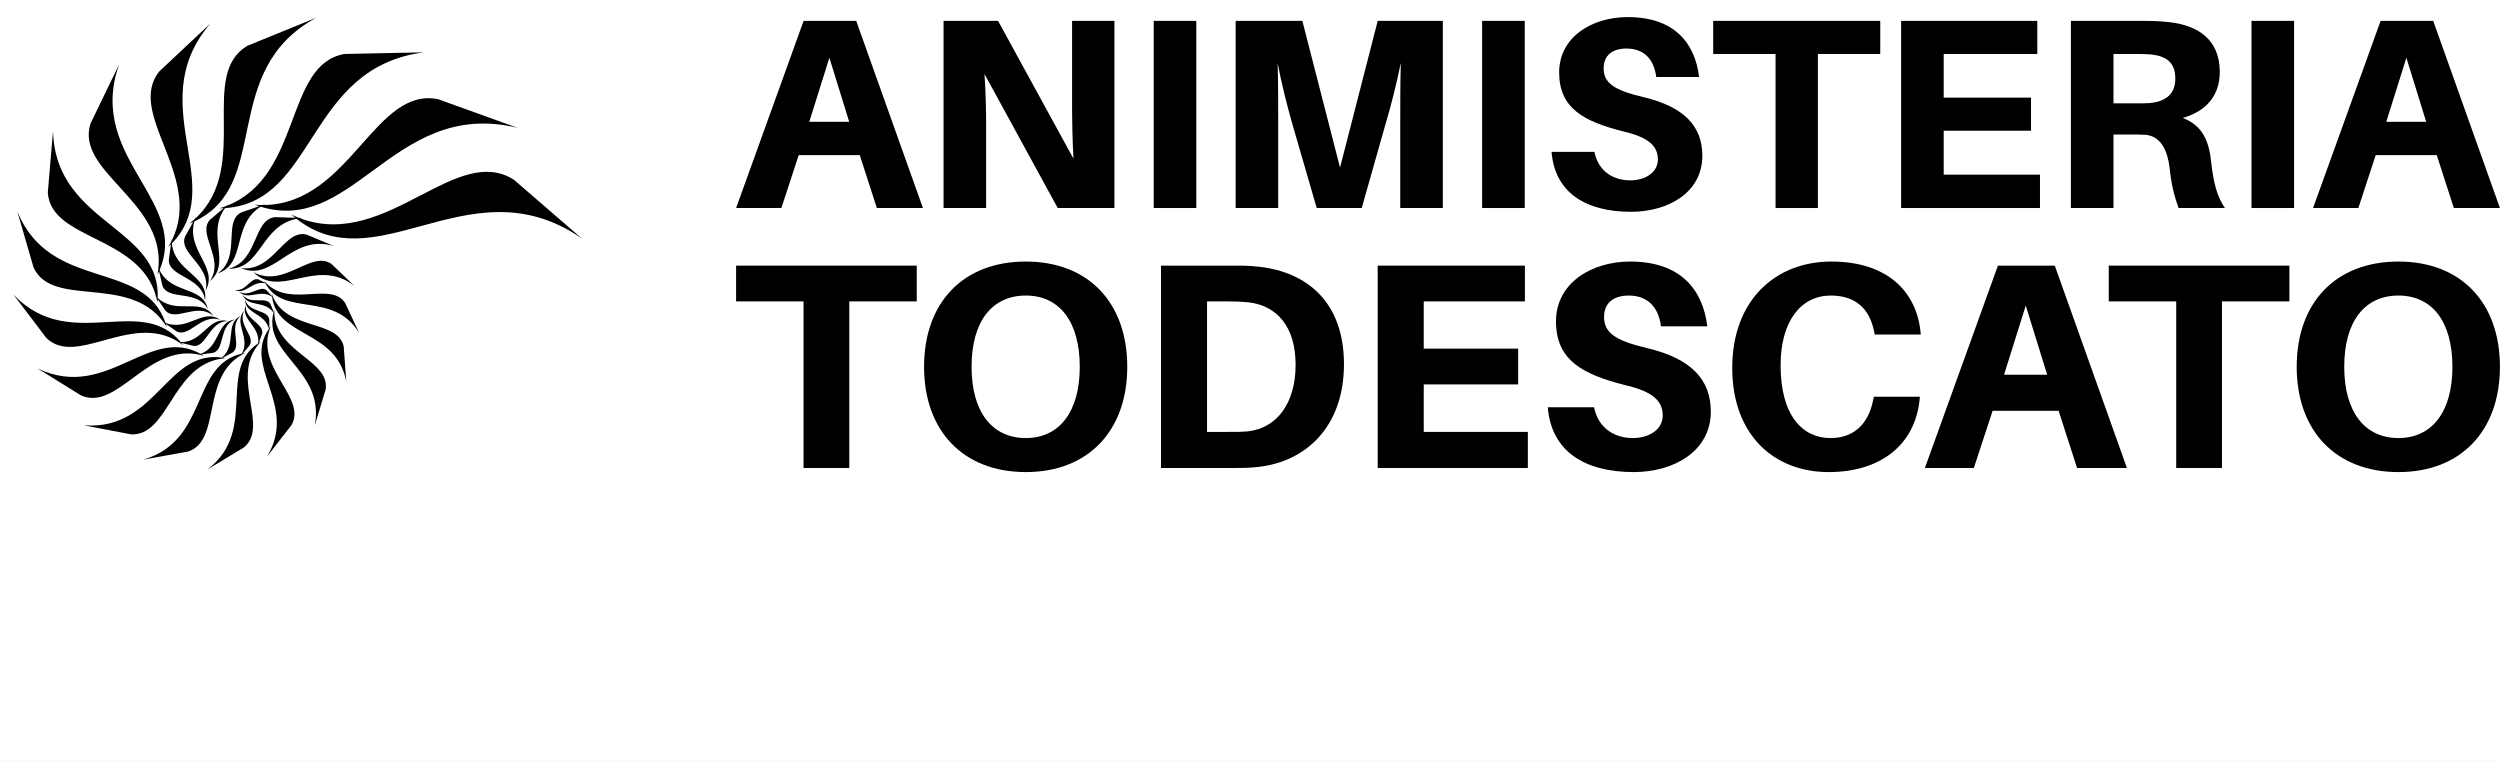
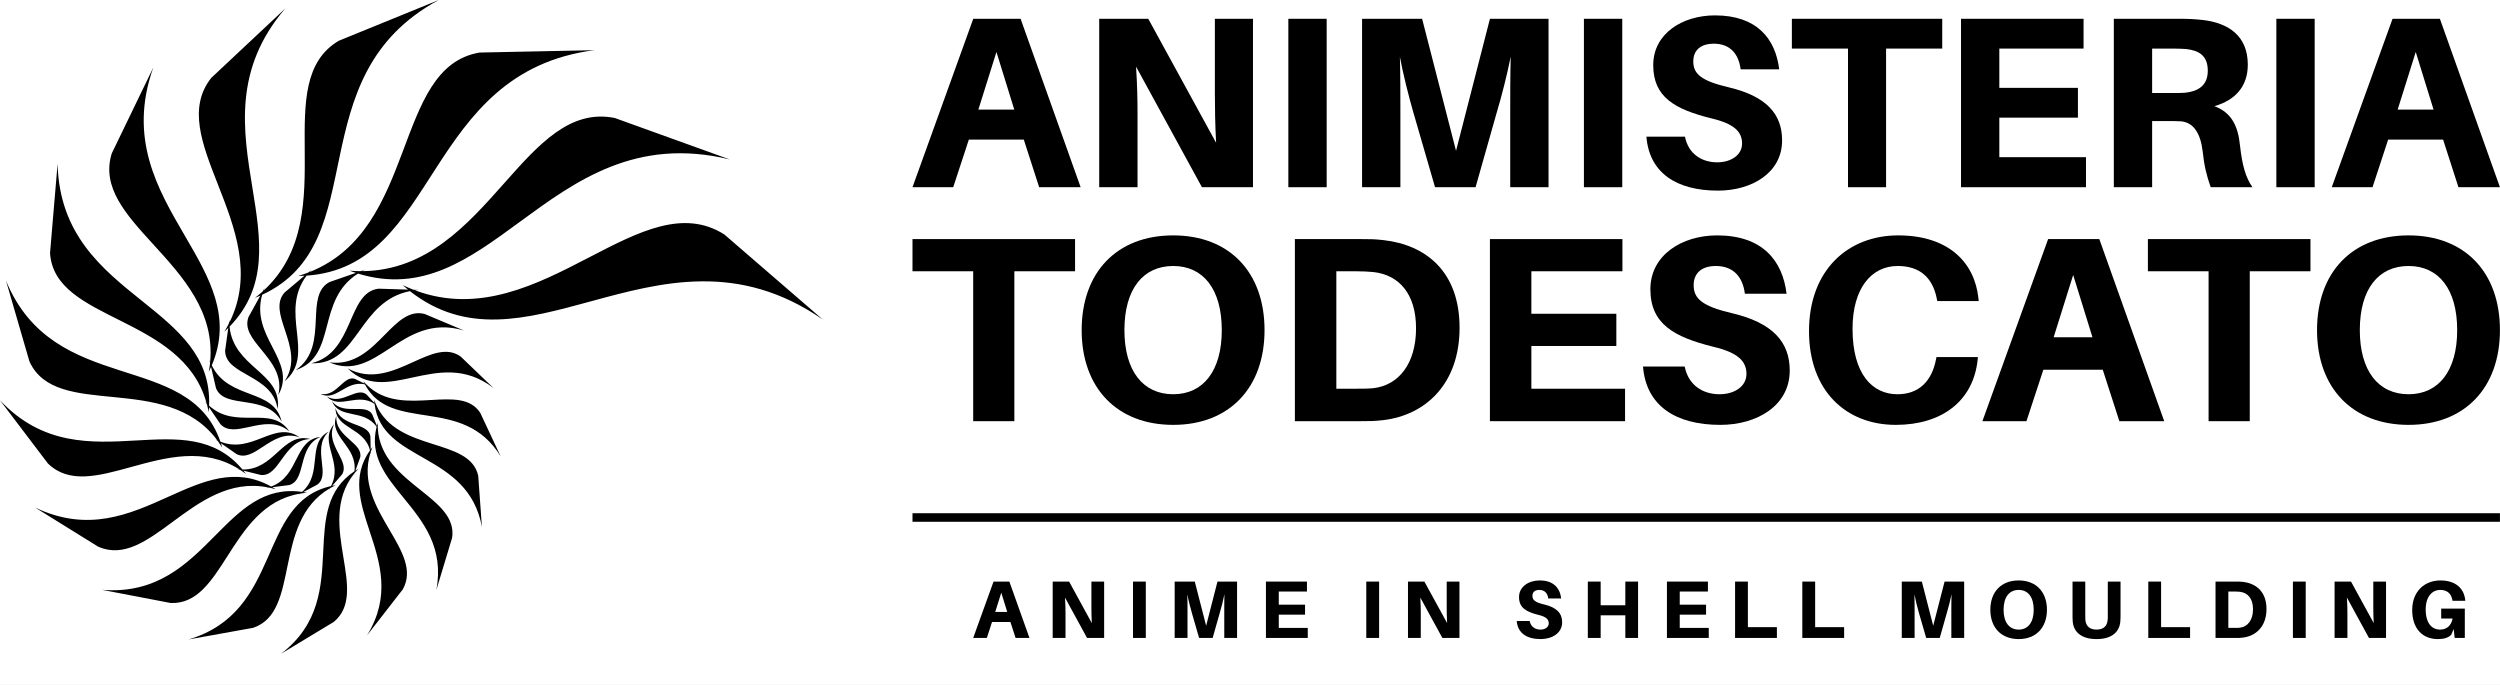
- <svg xmlns="http://www.w3.org/2000/svg" viewBox="42 0 378 115" width="100%" height="auto">
-   <rect x="42" width="378" height="115" fill="white" />
+ <svg xmlns="http://www.w3.org/2000/svg" viewBox="0 0 420 115" width="100%" height="auto">
+   <rect width="840" height="115" fill="white" />
  <g transform="scale(1.3333)">
+     <path d="M 127.316,78.375 L 127.965,80.383 L 129.715,80.383 L 127.184,73.281 L 125.188,73.281 L 122.625,80.383 L 124.344,80.383 L 125,78.375 Z M 126.164,74.68 L 126.914,77.109 L 125.402,77.109 Z M 126.164,74.68" fill="#000" fill-rule="nonzero" />
+     <path d="M 139.125,80.383 L 139.125,73.281 L 137.52,73.281 L 137.52,76.441 C 137.52,76.965 137.531,77.77 137.57,78.508 L 134.711,73.281 L 132.641,73.281 L 132.641,80.383 L 134.258,80.383 L 134.258,77.293 C 134.258,76.781 134.246,76.051 134.195,75.297 L 136.973,80.383 Z M 139.125,80.383" fill="#000" fill-rule="nonzero" />
+     <path d="M 142.762,73.281 L 144.375,73.281 L 144.375,80.383 L 142.762,80.383 Z" fill="#000" fill-rule="nonzero" />
+     <path d="M 155.875,73.281 L 153.406,73.281 L 151.977,78.848 L 150.547,73.281 L 148.012,73.281 L 148.012,80.383 L 149.629,80.383 L 149.629,77.234 C 149.629,76.543 149.629,75.617 149.609,74.887 C 149.742,75.617 149.98,76.543 150.176,77.223 L 151.09,80.383 L 152.797,80.383 L 153.695,77.223 C 153.898,76.543 154.137,75.605 154.281,74.875 C 154.262,75.605 154.262,76.543 154.262,77.234 L 154.262,80.383 L 155.875,80.383 Z M 155.875,73.281" fill="#000" fill-rule="nonzero" />
+     <path d="M 164.781,79.117 L 161.129,79.117 L 161.129,77.449 L 164.441,77.449 L 164.441,76.191 L 161.129,76.191 L 161.129,74.535 L 164.68,74.535 L 164.68,73.281 L 159.512,73.281 L 159.512,80.383 L 164.781,80.383 Z M 164.781,79.117" fill="#000" fill-rule="nonzero" />
+     <path d="M 172.156,73.281 L 173.773,73.281 L 173.773,80.383 L 172.156,80.383 Z" fill="#000" fill-rule="nonzero" />
+     <path d="M 183.895,80.383 L 183.895,73.281 L 182.289,73.281 L 182.289,76.441 C 182.289,76.965 182.297,77.77 182.34,78.508 L 179.477,73.281 L 177.41,73.281 L 177.41,80.383 L 179.023,80.383 L 179.023,77.293 C 179.023,76.781 179.016,76.051 178.965,75.297 L 181.742,80.383 Z M 183.895,80.383" fill="#000" fill-rule="nonzero" />
+     <path d="M 194.008,73.137 C 192.629,73.137 191.402,73.91 191.402,75.234 C 191.402,76.594 192.328,77.098 193.852,77.48 C 194.82,77.707 195.148,78.047 195.148,78.539 C 195.148,79.023 194.688,79.332 194.098,79.332 C 193.449,79.332 192.883,78.98 192.742,78.25 L 191.113,78.25 C 191.238,79.785 192.391,80.527 194.129,80.527 C 195.551,80.527 196.836,79.785 196.836,78.406 C 196.836,77.285 196.156,76.543 194.594,76.172 C 193.449,75.906 193.09,75.617 193.09,75.082 C 193.09,74.566 193.449,74.332 193.953,74.332 C 194.633,74.332 195.004,74.754 195.086,75.41 L 196.715,75.41 C 196.559,74.125 195.777,73.137 194.008,73.137 Z M 194.008,73.137" fill="#000" fill-rule="nonzero" />
+     <path d="M 206.402,73.281 L 204.797,73.281 L 204.797,76.266 L 201.688,76.266 L 201.688,73.281 L 200.07,73.281 L 200.07,80.383 L 201.688,80.383 L 201.688,77.531 L 204.797,77.531 L 204.797,80.383 L 206.402,80.383 Z M 206.402,73.281" fill="#000" fill-rule="nonzero" />
+     <path d="M 215.309,79.117 L 211.652,79.117 L 211.652,77.449 L 214.969,77.449 L 214.969,76.191 L 211.652,76.191 L 211.652,74.535 L 215.203,74.535 L 215.203,73.281 L 210.039,73.281 L 210.039,80.383 L 215.309,80.383 Z M 215.309,79.117" fill="#000" fill-rule="nonzero" />
+     <path d="M 223.895,79.023 L 220.238,79.023 L 220.238,73.281 L 218.625,73.281 L 218.625,80.383 L 223.895,80.383 Z M 223.895,79.023" fill="#000" fill-rule="nonzero" />
+     <path d="M 232.367,79.023 L 228.715,79.023 L 228.715,73.281 L 227.098,73.281 L 227.098,80.383 L 232.367,80.383 Z M 232.367,79.023" fill="#000" fill-rule="nonzero" />
+     <path d="M 247.492,73.281 L 245.023,73.281 L 243.59,78.848 L 242.16,73.281 L 239.629,73.281 L 239.629,80.383 L 241.246,80.383 L 241.246,77.234 C 241.246,76.543 241.246,75.617 241.223,74.887 C 241.359,75.617 241.594,76.543 241.789,77.223 L 242.707,80.383 L 244.414,80.383 L 245.309,77.223 C 245.516,76.543 245.754,75.605 245.898,74.875 C 245.875,75.605 245.875,76.543 245.875,77.234 L 245.875,80.383 L 247.492,80.383 Z M 247.492,73.281" fill="#000" fill-rule="nonzero" />
+     <path d="M 254.359,73.137 C 252.156,73.137 250.789,74.578 250.789,76.832 C 250.789,79.074 252.156,80.527 254.359,80.527 C 256.551,80.527 257.922,79.074 257.922,76.832 C 257.922,74.578 256.551,73.137 254.359,73.137 Z M 254.359,79.332 C 253.176,79.332 252.457,78.418 252.457,76.832 C 252.457,75.234 253.176,74.332 254.359,74.332 C 255.535,74.332 256.254,75.234 256.254,76.832 C 256.254,78.418 255.535,79.332 254.359,79.332 Z M 254.359,79.332" fill="#000" fill-rule="nonzero" />
+     <path d="M 267.195,73.281 L 265.59,73.281 L 265.59,77.625 C 265.59,77.82 265.59,77.953 265.57,78.098 C 265.52,78.867 265.055,79.332 264.172,79.332 C 263.285,79.332 262.824,78.867 262.762,78.098 C 262.75,77.953 262.75,77.82 262.75,77.625 L 262.75,73.281 L 261.145,73.281 L 261.145,77.387 C 261.145,77.715 261.145,77.922 261.168,78.293 C 261.258,79.488 262.094,80.527 264.172,80.527 C 266.25,80.527 267.082,79.488 267.168,78.293 C 267.195,77.922 267.195,77.715 267.195,77.387 Z M 267.195,73.281" fill="#000" fill-rule="nonzero" />
+     <path d="M 275.957,79.023 L 272.305,79.023 L 272.305,73.281 L 270.691,73.281 L 270.691,80.383 L 275.957,80.383 Z M 275.957,79.023" fill="#000" fill-rule="nonzero" />
+     <path d="M 282.621,73.32 C 282.262,73.281 282.098,73.281 281.715,73.281 L 279.164,73.281 L 279.164,80.383 L 281.703,80.383 C 282.086,80.383 282.25,80.383 282.609,80.34 C 284.258,80.145 285.586,78.93 285.586,76.738 C 285.586,74.547 284.266,73.508 282.621,73.32 Z M 282.219,79.094 C 281.984,79.117 281.797,79.117 281.5,79.117 L 280.777,79.117 L 280.777,74.535 L 281.508,74.535 C 281.809,74.535 281.992,74.547 282.23,74.566 C 283.227,74.68 283.887,75.422 283.887,76.758 C 283.887,78.129 283.219,78.98 282.219,79.094 Z M 282.219,79.094" fill="#000" fill-rule="nonzero" />
+     <path d="M 288.914,73.281 L 290.527,73.281 L 290.527,80.383 L 288.914,80.383 Z" fill="#000" fill-rule="nonzero" />
+     <path d="M 300.648,80.383 L 300.648,73.281 L 299.043,73.281 L 299.043,76.441 C 299.043,76.965 299.055,77.77 299.094,78.508 L 296.234,73.281 L 294.164,73.281 L 294.164,80.383 L 295.781,80.383 L 295.781,77.293 C 295.781,76.781 295.77,76.051 295.719,75.297 L 298.496,80.383 Z M 300.648,80.383" fill="#000" fill-rule="nonzero" />
+     <path d="M 307.598,76.688 L 307.598,77.941 L 309.039,77.941 C 308.855,78.848 308.277,79.332 307.453,79.332 C 306.445,79.332 305.645,78.559 305.645,76.781 C 305.645,75.207 306.438,74.332 307.477,74.332 C 308.34,74.332 308.844,74.773 309.008,75.598 L 309.027,75.699 L 310.633,75.699 L 310.625,75.598 C 310.48,74.195 309.473,73.137 307.496,73.137 C 305.531,73.137 303.945,74.484 303.945,76.871 C 303.945,79.188 305.23,80.527 307.168,80.527 C 307.938,80.527 308.453,80.371 308.855,80 L 309.172,79.262 L 309.297,80.383 L 310.574,80.383 L 310.574,76.688 Z M 307.598,76.688" fill="#000" fill-rule="nonzero" />
+     <path d="M 114.977,64.668 L 315,64.668 L 315,65.746 L 114.977,65.746 Z" fill="#000" fill-rule="nonzero" />
    <path d="M 129,17.59 L 130.938,23.59 L 136.164,23.59 L 128.598,2.367 L 122.633,2.367 L 114.977,23.59 L 120.109,23.59 L 122.078,17.59 Z M 125.555,6.551 L 127.801,13.809 L 123.277,13.809 Z M 125.555,6.551" fill="#000" fill-rule="nonzero" />
    <path d="M 157.879,23.59 L 157.879,2.367 L 153.078,2.367 L 153.078,11.809 C 153.078,13.379 153.109,15.777 153.234,17.992 L 144.684,2.367 L 138.504,2.367 L 138.504,23.59 L 143.332,23.59 L 143.332,14.363 C 143.332,12.824 143.301,10.641 143.145,8.395 L 151.449,23.59 Z M 157.879,23.59" fill="#000" fill-rule="nonzero" />
    <path d="M 162.336,2.367 L 167.164,2.367 L 167.164,23.59 L 162.336,23.59 Z" fill="#000" fill-rule="nonzero" />
    <path d="M 195.121,2.367 L 187.738,2.367 L 183.465,19.004 L 179.191,2.367 L 171.625,2.367 L 171.625,23.59 L 176.453,23.59 L 176.453,14.176 C 176.453,12.117 176.453,9.348 176.391,7.164 C 176.793,9.348 177.5,12.117 178.082,14.148 L 180.82,23.59 L 185.926,23.59 L 188.602,14.148 C 189.215,12.117 189.922,9.316 190.355,7.133 C 190.293,9.316 190.293,12.117 190.293,14.176 L 190.293,23.59 L 195.121,23.59 Z M 195.121,2.367" fill="#000" fill-rule="nonzero" />
    <path d="M 199.578,2.367 L 204.41,2.367 L 204.41,23.59 L 199.578,23.59 Z" fill="#000" fill-rule="nonzero" />
    <path d="M 216.094,1.938 C 211.973,1.938 208.312,4.242 208.312,8.211 C 208.312,12.27 211.082,13.777 215.633,14.914 C 218.523,15.594 219.508,16.605 219.508,18.082 C 219.508,19.527 218.125,20.453 216.371,20.453 C 214.434,20.453 212.742,19.406 212.312,17.223 L 207.453,17.223 C 207.82,21.805 211.266,24.02 216.465,24.02 C 220.707,24.02 224.551,21.805 224.551,17.684 C 224.551,14.332 222.523,12.117 217.848,11.008 C 214.434,10.211 213.359,9.348 213.359,7.75 C 213.359,6.211 214.434,5.504 215.941,5.504 C 217.973,5.504 219.078,6.766 219.324,8.734 L 224.184,8.734 C 223.723,4.891 221.383,1.938 216.094,1.938 Z M 216.094,1.938" fill="#000" fill-rule="nonzero" />
    <path d="M 244.727,6.121 L 244.727,2.367 L 225.781,2.367 L 225.781,6.121 L 232.855,6.121 L 232.855,23.59 L 237.652,23.59 L 237.652,6.121 Z M 244.727,6.121" fill="#000" fill-rule="nonzero" />
    <path d="M 262.84,19.805 L 251.922,19.805 L 251.922,14.824 L 261.824,14.824 L 261.824,11.07 L 251.922,11.07 L 251.922,6.121 L 262.535,6.121 L 262.535,2.367 L 247.094,2.367 L 247.094,23.59 L 262.84,23.59 Z M 262.84,19.805" fill="#000" fill-rule="nonzero" />
    <path d="M 282.246,18.328 C 282,15.867 281.172,14.176 279.02,13.379 C 281.691,12.609 283.23,10.855 283.23,8.148 C 283.23,4.43 280.68,2.891 277.602,2.523 C 276.496,2.398 275.664,2.367 274.406,2.367 L 266.348,2.367 L 266.348,23.59 L 271.176,23.59 L 271.176,15.254 L 273.082,15.254 C 273.668,15.254 274.188,15.254 274.773,15.285 C 276.371,15.406 277.266,16.762 277.543,19.066 C 277.727,20.852 278.035,22.113 278.555,23.59 L 283.816,23.59 C 282.953,22.359 282.523,20.82 282.246,18.328 Z M 271.176,11.719 L 271.176,6.121 L 273.852,6.121 C 274.527,6.121 275.051,6.152 275.48,6.18 C 277.051,6.367 278.188,6.98 278.188,8.918 C 278.188,10.855 276.863,11.531 275.297,11.688 C 274.867,11.719 274.344,11.719 273.668,11.719 Z M 271.176,11.719" fill="#000" fill-rule="nonzero" />
    <path d="M 286.828,2.367 L 291.656,2.367 L 291.656,23.59 L 286.828,23.59 Z" fill="#000" fill-rule="nonzero" />
    <path d="M 307.836,17.59 L 309.773,23.59 L 315,23.59 L 307.434,2.367 L 301.469,2.367 L 293.809,23.59 L 298.945,23.59 L 300.914,17.59 Z M 304.391,6.551 L 306.637,13.809 L 302.113,13.809 Z M 304.391,6.551" fill="#000" fill-rule="nonzero" />
    <path d="M 135.461,34.18 L 135.461,30.125 L 114.977,30.125 L 114.977,34.18 L 122.625,34.18 L 122.625,53.07 L 127.812,53.07 L 127.812,34.18 Z M 135.461,34.18" fill="#000" fill-rule="nonzero" />
    <path d="M 147.832,29.66 C 140.715,29.66 136.293,34.312 136.293,41.598 C 136.293,48.848 140.715,53.535 147.832,53.535 C 154.914,53.535 159.336,48.848 159.336,41.598 C 159.336,34.312 154.914,29.66 147.832,29.66 Z M 147.832,49.676 C 144.008,49.676 141.68,46.719 141.68,41.598 C 141.68,36.441 144.008,33.516 147.832,33.516 C 151.621,33.516 153.949,36.441 153.949,41.598 C 153.949,46.719 151.621,49.676 147.832,49.676 Z M 147.832,49.676" fill="#000" fill-rule="nonzero" />
    <path d="M 174.336,30.258 C 173.172,30.125 172.637,30.125 171.406,30.125 L 163.16,30.125 L 163.16,53.07 L 171.375,53.07 C 172.605,53.07 173.137,53.07 174.301,52.938 C 179.621,52.305 183.91,48.379 183.91,41.297 C 183.91,34.215 179.656,30.855 174.336,30.258 Z M 173.039,48.914 C 172.273,48.98 171.676,48.98 170.711,48.98 L 168.383,48.98 L 168.383,34.18 L 170.742,34.18 C 171.707,34.18 172.305,34.215 173.07,34.281 C 176.297,34.648 178.426,37.039 178.426,41.363 C 178.426,45.785 176.262,48.547 173.039,48.914 Z M 173.039,48.914" fill="#000" fill-rule="nonzero" />
    <path d="M 204.762,48.98 L 192.957,48.98 L 192.957,43.594 L 203.664,43.594 L 203.664,39.535 L 192.957,39.535 L 192.957,34.18 L 204.43,34.18 L 204.43,30.125 L 187.734,30.125 L 187.734,53.07 L 204.762,53.07 Z M 204.762,48.98" fill="#000" fill-rule="nonzero" />
    <path d="M 216.367,29.66 C 211.91,29.66 207.953,32.152 207.953,36.441 C 207.953,40.832 210.945,42.461 215.867,43.691 C 218.996,44.422 220.059,45.52 220.059,47.117 C 220.059,48.68 218.562,49.676 216.668,49.676 C 214.57,49.676 212.742,48.547 212.277,46.188 L 207.023,46.188 C 207.422,51.141 211.148,53.535 216.766,53.535 C 221.355,53.535 225.512,51.141 225.512,46.684 C 225.512,43.059 223.316,40.664 218.262,39.469 C 214.57,38.605 213.406,37.672 213.406,35.945 C 213.406,34.281 214.57,33.516 216.203,33.516 C 218.395,33.516 219.594,34.879 219.859,37.008 L 225.113,37.008 C 224.613,32.852 222.086,29.66 216.367,29.66 Z M 216.367,29.66" fill="#000" fill-rule="nonzero" />
    <path d="M 239.18,29.66 C 232.863,29.66 227.941,34.016 227.941,41.73 C 227.941,49.246 232.598,53.535 238.879,53.535 C 244.699,53.535 248.656,50.508 249.191,45.32 L 249.223,44.988 L 244.004,44.988 L 243.934,45.32 C 243.402,48.047 241.773,49.676 239.082,49.676 C 235.953,49.676 233.426,47.184 233.426,41.43 C 233.426,36.344 235.789,33.516 239.113,33.516 C 241.875,33.516 243.504,34.945 244.035,37.605 L 244.102,37.938 L 249.324,37.938 L 249.289,37.605 C 248.824,33.082 245.531,29.66 239.18,29.66 Z M 239.18,29.66" fill="#000" fill-rule="nonzero" />
    <path d="M 264.953,46.586 L 267.047,53.07 L 272.699,53.07 L 264.52,30.125 L 258.07,30.125 L 249.789,53.07 L 255.34,53.07 L 257.469,46.586 Z M 261.227,34.648 L 263.656,42.496 L 258.766,42.496 Z M 261.227,34.648" fill="#000" fill-rule="nonzero" />
    <path d="M 291.125,34.18 L 291.125,30.125 L 270.641,30.125 L 270.641,34.18 L 278.289,34.18 L 278.289,53.07 L 283.477,53.07 L 283.477,34.18 Z M 291.125,34.18" fill="#000" fill-rule="nonzero" />
    <path d="M 303.492,29.66 C 296.379,29.66 291.953,34.312 291.953,41.598 C 291.953,48.848 296.379,53.535 303.492,53.535 C 310.578,53.535 315,48.848 315,41.598 C 315,34.312 310.578,29.66 303.492,29.66 Z M 303.492,49.676 C 299.668,49.676 297.344,46.719 297.344,41.598 C 297.344,36.441 299.668,33.516 303.492,33.516 C 307.285,33.516 309.613,36.441 309.613,41.598 C 309.613,46.719 307.285,49.676 303.492,49.676 Z M 303.492,49.676" fill="#000" fill-rule="nonzero" />
-     <g transform="translate(33,2) scale(0.622)">
-       <path d="M 32.121,37.535 C 32.461,37.273 32.781,37.008 33.086,36.734 C 33.168,36.582 33.254,36.426 33.336,36.273 C 33.285,36.395 33.238,36.512 33.195,36.633 C 38.488,31.773 38.441,24.961 38.395,18.77 C 38.355,12.965 38.32,7.711 42.691,5.133 C 46.887,3.426 51.086,1.707 55.285,0 C 37.324,9.688 47.363,30.5 33.031,37.145 C 32.289,39.777 33.344,41.832 34.332,43.746 C 35.355,45.738 36.309,47.586 35.066,49.777 C 35.648,47.367 34.219,45.629 32.93,44.059 C 31.793,42.676 30.762,41.418 31.312,39.949 C 31.805,39.047 32.305,38.148 32.801,37.25 C 32.578,37.348 32.352,37.445 32.121,37.535 Z M 28.262,41.801 C 28.469,41.465 28.66,41.125 28.832,40.789 C 28.855,40.617 28.879,40.449 28.898,40.277 C 28.895,40.406 28.895,40.535 28.898,40.656 C 31.914,34.609 29.574,28.641 27.449,23.223 C 25.457,18.145 23.656,13.543 26.625,9.809 C 29.73,6.895 32.836,3.98 35.953,1.059 C 29.371,8.719 30.633,16.465 31.801,23.641 C 32.852,30.102 33.828,36.102 28.926,41.156 C 29.168,43.707 30.785,45.152 32.293,46.504 C 33.867,47.91 35.324,49.211 34.977,51.555 C 34.406,47.207 28.398,47.344 28.363,44.191 C 28.5,43.234 28.633,42.281 28.762,41.324 C 28.602,41.484 28.434,41.645 28.262,41.801 Z M 38.844,34.34 C 38.434,34.496 38.012,34.641 37.57,34.77 C 37.84,34.77 38.102,34.762 38.363,34.746 C 37.523,35.453 36.688,36.16 35.852,36.863 C 34.746,38.117 35.293,39.754 35.895,41.562 C 36.578,43.613 37.332,45.883 35.84,48.059 C 37.906,46.352 37.668,44.156 37.406,41.781 C 37.156,39.504 36.891,37.062 38.633,34.73 C 55.395,33.578 53.363,9.102 74.891,6.324 C 70.078,6.43 65.254,6.52 60.43,6.621 C 49.414,8.473 52.762,28.836 38.996,34.281 C 39.082,34.18 39.172,34.082 39.266,33.984 C 39.125,34.102 38.984,34.223 38.844,34.34 Z M 26.48,45.586 C 27.066,39.285 23.012,34.848 19.332,30.812 C 15.875,27.027 12.742,23.598 14.086,19.32 C 15.828,15.711 17.578,12.105 19.32,8.5 C 16.137,17.43 19.848,23.797 23.289,29.699 C 26.391,35.016 29.266,39.953 26.684,46.039 C 28.844,50.473 34.535,48.875 35.488,53.133 C 33.52,49.516 28.297,51.656 27.215,48.902 C 27.008,48.012 26.801,47.121 26.594,46.238 C 26.504,46.441 26.41,46.648 26.305,46.855 C 26.379,46.465 26.434,46.082 26.473,45.703 C 26.438,45.566 26.406,45.43 26.375,45.297 C 26.41,45.395 26.445,45.492 26.48,45.586 Z M 44.043,34.109 C 44.531,34.148 45.004,34.168 45.473,34.168 C 45.656,34.102 45.84,34.039 46.023,33.973 C 45.891,34.035 45.766,34.102 45.641,34.168 C 53.766,34.086 58.883,28.32 63.531,23.086 C 67.895,18.172 71.844,13.727 77.473,14.871 C 82.297,16.613 87.121,18.352 91.957,20.094 C 80.148,17.219 72.527,22.805 65.469,27.977 C 59.113,32.637 53.211,36.961 45.109,34.473 C 39.773,37.836 42.57,44.855 37.262,46.637 C 39.578,45.047 39.691,42.5 39.797,40.203 C 39.887,38.18 39.969,36.348 41.539,35.531 C 42.637,35.148 43.738,34.77 44.84,34.387 C 44.574,34.301 44.312,34.211 44.043,34.109 Z M 6.305,31.879 C 6.844,40.586 22.938,39.656 26.031,50.793 C 25.961,50.719 25.887,50.637 25.816,50.551 C 25.902,50.676 25.984,50.801 26.07,50.926 C 26.156,51.25 26.23,51.586 26.293,51.93 C 26.312,51.727 26.328,51.523 26.34,51.328 C 26.816,52.031 27.297,52.734 27.773,53.441 C 28.652,54.402 29.969,54.113 31.426,53.793 C 33.074,53.43 34.898,53.027 36.465,54.363 C 35.312,52.613 33.59,52.625 31.723,52.633 C 29.934,52.641 28.016,52.648 26.348,51.109 C 26.578,44.891 22.391,41.527 17.879,37.906 C 12.871,33.883 7.465,29.543 7.258,20.629 C 6.941,24.371 6.621,28.125 6.305,31.879 Z M 52.289,36.582 C 60.395,39.605 67.68,35.828 74.293,32.398 C 80.496,29.184 86.113,26.27 91.273,29.547 C 95.402,33.121 99.535,36.684 103.664,40.254 C 93.031,32.906 83.336,35.547 74.355,37.996 C 66.262,40.203 58.746,42.25 51.652,36.684 C 48.43,37.324 46.805,39.578 45.293,41.68 C 43.715,43.871 42.25,45.898 39.219,45.773 C 44.68,44.465 43.703,36.832 47.707,36.375 C 48.941,36.418 50.176,36.453 51.41,36.492 C 51.184,36.309 50.957,36.117 50.734,35.918 C 51.195,36.141 51.652,36.336 52.109,36.512 C 52.328,36.52 52.543,36.527 52.758,36.535 C 52.598,36.547 52.441,36.562 52.289,36.582 Z M 28,56.398 C 27.82,56.109 27.637,55.832 27.445,55.566 C 27.336,55.492 27.23,55.418 27.125,55.344 C 27.207,55.387 27.293,55.43 27.375,55.473 C 20.895,46.766 7.102,53 3.711,45.547 C 2.719,42.145 1.742,38.742 0.75,35.352 C 6.805,50.074 23.762,43.988 27.766,55.648 C 29.754,56.445 31.438,55.793 33.004,55.184 C 34.637,54.547 36.141,53.961 37.742,55.102 C 35.914,54.457 34.445,55.422 33.121,56.297 C 31.957,57.066 30.902,57.762 29.809,57.219 C 29.148,56.758 28.488,56.301 27.832,55.84 C 27.891,56.023 27.949,56.207 28,56.398 Z M 48.496,42.172 C 46.668,44.027 44.645,46.078 41.496,45.66 C 44.449,46.945 46.672,45.488 49.078,43.914 C 51.633,42.238 54.395,40.43 58.461,41.645 L 53.512,39.562 C 51.566,39.059 50.105,40.539 48.496,42.172 Z M 43.793,46.41 C 46.762,48.023 49.555,46.758 52.074,45.613 C 54.297,44.602 56.312,43.688 58.051,44.93 L 62.18,48.891 C 58.602,46.133 55.172,46.879 51.992,47.566 C 49.004,48.215 46.242,48.812 43.793,46.41 Z M 40.391,49.641 C 41.48,49.84 42.227,49.164 42.898,48.551 C 43.488,48.012 44.027,47.523 44.691,47.73 C 45.105,47.93 45.512,48.129 45.922,48.324 C 45.875,48.23 45.828,48.137 45.785,48.039 C 45.906,48.176 46.027,48.309 46.152,48.438 C 46.23,48.473 46.309,48.512 46.387,48.551 C 46.328,48.527 46.266,48.508 46.207,48.488 C 48.5,50.746 51.543,50.566 54.312,50.402 C 56.906,50.25 59.254,50.109 60.508,52.008 C 61.371,53.84 62.238,55.684 63.09,57.516 C 58.352,49.707 49.281,54.68 45.977,48.43 C 44.785,48.168 43.895,48.688 43.066,49.172 C 42.199,49.676 41.398,50.145 40.391,49.641 Z M 44.074,49.82 C 43.176,50.176 42.18,50.566 41.176,49.949 C 41.984,50.828 42.957,50.672 44.008,50.5 C 45.023,50.336 46.109,50.16 47.195,50.891 C 48.105,58.348 58.984,56.863 60.723,66.402 C 60.574,64.25 60.418,62.102 60.258,59.949 C 59.18,55.09 50.18,57.043 47.414,51.055 C 47.453,51.086 47.496,51.121 47.535,51.156 C 47.488,51.102 47.438,51.047 47.387,50.992 C 47.301,50.805 47.223,50.609 47.148,50.402 C 47.156,50.531 47.168,50.652 47.18,50.773 C 46.844,50.414 46.508,50.059 46.172,49.699 C 45.59,49.227 44.871,49.512 44.074,49.82 Z M 31.004,59.734 C 30.754,59.543 30.504,59.363 30.25,59.199 C 30.129,59.172 30.004,59.141 29.879,59.109 C 29.973,59.121 30.066,59.133 30.156,59.141 C 25.707,56.312 20.891,57.641 16.512,58.848 C 12.406,59.98 8.691,61.004 6.031,58.391 C 4.016,55.738 2.016,53.09 0,50.438 C 5.402,56.168 11.512,55.82 17.176,55.5 C 22.281,55.211 27.023,54.945 30.551,59.16 C 32.555,59.191 33.805,58.051 34.977,56.988 C 36.195,55.883 37.324,54.855 39.117,55.32 C 37.297,55.367 36.332,56.711 35.465,57.926 C 34.703,58.992 34.012,59.961 32.871,59.848 C 32.133,59.664 31.406,59.484 30.672,59.305 C 30.785,59.441 30.895,59.586 31.004,59.734 Z M 44.766,51.535 C 43.738,51.543 42.598,51.551 41.836,50.551 C 42.754,52.875 45.832,51.461 47.453,53.777 C 46.543,57.449 48.609,59.98 50.84,62.711 C 53.316,65.742 55.988,69.016 54.977,74.355 C 55.637,72.16 56.309,69.961 56.969,67.766 C 57.348,65.223 55.27,63.566 52.973,61.734 C 50.527,59.781 47.836,57.633 47.605,54.012 C 47.637,54.062 47.668,54.117 47.695,54.172 C 47.664,54.09 47.633,54.012 47.602,53.934 C 47.59,53.723 47.586,53.504 47.594,53.281 C 47.555,53.406 47.52,53.527 47.488,53.648 C 47.293,53.168 47.094,52.688 46.898,52.203 C 46.496,51.52 45.672,51.527 44.766,51.535 Z M 42.27,51.406 C 42.984,53.816 46.363,53.203 46.672,54.977 C 46.68,55.523 46.695,56.07 46.707,56.625 C 46.781,56.52 46.863,56.414 46.945,56.309 C 46.859,56.52 46.781,56.73 46.711,56.938 C 46.715,57.039 46.715,57.141 46.719,57.242 C 46.707,57.168 46.695,57.098 46.684,57.027 C 45.527,60.719 47.387,63.883 49.074,66.758 C 50.656,69.453 52.09,71.891 50.746,74.273 C 49.242,76.199 47.754,78.133 46.25,80.055 C 49.281,75.137 47.875,70.867 46.57,66.914 C 45.395,63.352 44.305,60.043 46.621,56.742 C 45.875,53.828 42.301,54.062 42.27,51.406 Z M 42.383,52.406 C 42.273,53.82 43.234,54.676 44.105,55.449 C 44.871,56.129 45.566,56.75 45.387,57.629 C 45.184,58.184 44.984,58.742 44.781,59.301 C 44.898,59.223 45.023,59.148 45.148,59.074 C 44.977,59.254 44.816,59.438 44.664,59.625 C 44.633,59.715 44.602,59.805 44.566,59.895 C 44.582,59.824 44.598,59.758 44.613,59.691 C 42.062,62.91 42.699,66.758 43.273,70.254 C 43.816,73.539 44.309,76.508 42.062,78.359 C 39.844,79.703 37.617,81.043 35.398,82.387 C 40.289,78.656 40.516,73.883 40.73,69.457 C 40.922,65.473 41.102,61.773 44.66,59.379 C 44.852,57.824 44.07,56.758 43.34,55.762 C 42.578,54.727 41.875,53.766 42.383,52.406 Z M 42.648,57.137 C 42.078,56.039 41.445,54.82 42.098,53.453 C 41.078,54.605 41.41,55.828 41.77,57.148 C 42.117,58.418 42.484,59.777 41.703,61.25 C 32.32,63.398 35.672,77.078 23.734,80.578 L 31.891,79.109 C 37.961,77.086 34.242,65.863 41.535,61.543 C 41.5,61.602 41.457,61.664 41.414,61.727 C 41.48,61.648 41.547,61.574 41.609,61.496 C 41.832,61.371 42.062,61.25 42.305,61.133 C 42.148,61.16 42,61.188 41.852,61.219 C 42.266,60.742 42.676,60.27 43.09,59.789 C 43.605,58.984 43.148,58.109 42.648,57.137 Z M 41.414,54.387 C 40.246,55.492 40.41,56.945 40.559,58.254 C 40.691,59.406 40.809,60.453 39.992,61.055 C 39.406,61.375 38.809,61.688 38.219,62.004 C 38.375,62.027 38.535,62.055 38.695,62.09 C 38.414,62.109 38.141,62.145 37.875,62.188 C 37.781,62.238 37.688,62.289 37.594,62.34 C 37.66,62.293 37.723,62.246 37.785,62.203 C 33.195,62.98 30.816,66.699 28.656,70.078 C 26.629,73.25 24.793,76.121 21.504,75.98 C 18.613,75.426 15.723,74.879 12.844,74.32 C 19.781,74.883 23.59,71.039 27.121,67.48 C 30.301,64.273 33.25,61.293 38.059,61.98 C 40.785,59.602 38.57,55.867 41.414,54.387 Z M 36.434,61.121 C 38.652,60.508 37.422,56.273 40.391,55.047 C 37.012,55.434 37.773,59.98 34.168,61.305 C 29.652,58.797 25.586,60.625 21.203,62.598 C 16.34,64.789 11.09,67.152 4.414,63.945 C 7.078,65.594 9.727,67.242 12.391,68.895 C 15.605,70.289 18.523,68.137 21.746,65.762 C 25.18,63.23 28.957,60.445 33.809,61.422 C 33.727,61.445 33.641,61.465 33.555,61.484 C 33.672,61.473 33.789,61.457 33.906,61.441 C 34.188,61.5 34.473,61.57 34.758,61.656 C 34.613,61.562 34.465,61.473 34.316,61.391 C 35.023,61.301 35.73,61.215 36.434,61.121 Z M 36.434,61.121" fill="#000" fill-rule="evenodd" />
-     </g>
+     <path d="M 32.121,37.535 C 32.461,37.273 32.781,37.008 33.086,36.734 C 33.168,36.582 33.254,36.426 33.336,36.273 C 33.285,36.395 33.238,36.512 33.195,36.633 C 38.488,31.773 38.441,24.961 38.395,18.77 C 38.355,12.965 38.32,7.711 42.691,5.133 C 46.887,3.426 51.086,1.707 55.285,0 C 37.324,9.688 47.363,30.5 33.031,37.145 C 32.289,39.777 33.344,41.832 34.332,43.746 C 35.355,45.738 36.309,47.586 35.066,49.777 C 35.648,47.367 34.219,45.629 32.93,44.059 C 31.793,42.676 30.762,41.418 31.312,39.949 C 31.805,39.047 32.305,38.148 32.801,37.25 C 32.578,37.348 32.352,37.445 32.121,37.535 Z M 28.262,41.801 C 28.469,41.465 28.66,41.125 28.832,40.789 C 28.855,40.617 28.879,40.449 28.898,40.277 C 28.895,40.406 28.895,40.535 28.898,40.656 C 31.914,34.609 29.574,28.641 27.449,23.223 C 25.457,18.145 23.656,13.543 26.625,9.809 C 29.73,6.895 32.836,3.98 35.953,1.059 C 29.371,8.719 30.633,16.465 31.801,23.641 C 32.852,30.102 33.828,36.102 28.926,41.156 C 29.168,43.707 30.785,45.152 32.293,46.504 C 33.867,47.91 35.324,49.211 34.977,51.555 C 34.406,47.207 28.398,47.344 28.363,44.191 C 28.5,43.234 28.633,42.281 28.762,41.324 C 28.602,41.484 28.434,41.645 28.262,41.801 Z M 38.844,34.34 C 38.434,34.496 38.012,34.641 37.57,34.77 C 37.84,34.77 38.102,34.762 38.363,34.746 C 37.523,35.453 36.688,36.16 35.852,36.863 C 34.746,38.117 35.293,39.754 35.895,41.562 C 36.578,43.613 37.332,45.883 35.84,48.059 C 37.906,46.352 37.668,44.156 37.406,41.781 C 37.156,39.504 36.891,37.062 38.633,34.73 C 55.395,33.578 53.363,9.102 74.891,6.324 C 70.078,6.43 65.254,6.52 60.43,6.621 C 49.414,8.473 52.762,28.836 38.996,34.281 C 39.082,34.18 39.172,34.082 39.266,33.984 C 39.125,34.102 38.984,34.223 38.844,34.34 Z M 26.48,45.586 C 27.066,39.285 23.012,34.848 19.332,30.812 C 15.875,27.027 12.742,23.598 14.086,19.32 C 15.828,15.711 17.578,12.105 19.32,8.5 C 16.137,17.43 19.848,23.797 23.289,29.699 C 26.391,35.016 29.266,39.953 26.684,46.039 C 28.844,50.473 34.535,48.875 35.488,53.133 C 33.52,49.516 28.297,51.656 27.215,48.902 C 27.008,48.012 26.801,47.121 26.594,46.238 C 26.504,46.441 26.41,46.648 26.305,46.855 C 26.379,46.465 26.434,46.082 26.473,45.703 C 26.438,45.566 26.406,45.43 26.375,45.297 C 26.41,45.395 26.445,45.492 26.48,45.586 Z M 44.043,34.109 C 44.531,34.148 45.004,34.168 45.473,34.168 C 45.656,34.102 45.84,34.039 46.023,33.973 C 45.891,34.035 45.766,34.102 45.641,34.168 C 53.766,34.086 58.883,28.32 63.531,23.086 C 67.895,18.172 71.844,13.727 77.473,14.871 C 82.297,16.613 87.121,18.352 91.957,20.094 C 80.148,17.219 72.527,22.805 65.469,27.977 C 59.113,32.637 53.211,36.961 45.109,34.473 C 39.773,37.836 42.57,44.855 37.262,46.637 C 39.578,45.047 39.691,42.5 39.797,40.203 C 39.887,38.18 39.969,36.348 41.539,35.531 C 42.637,35.148 43.738,34.77 44.84,34.387 C 44.574,34.301 44.312,34.211 44.043,34.109 Z M 6.305,31.879 C 6.844,40.586 22.938,39.656 26.031,50.793 C 25.961,50.719 25.887,50.637 25.816,50.551 C 25.902,50.676 25.984,50.801 26.07,50.926 C 26.156,51.25 26.23,51.586 26.293,51.93 C 26.312,51.727 26.328,51.523 26.34,51.328 C 26.816,52.031 27.297,52.734 27.773,53.441 C 28.652,54.402 29.969,54.113 31.426,53.793 C 33.074,53.43 34.898,53.027 36.465,54.363 C 35.312,52.613 33.59,52.625 31.723,52.633 C 29.934,52.641 28.016,52.648 26.348,51.109 C 26.578,44.891 22.391,41.527 17.879,37.906 C 12.871,33.883 7.465,29.543 7.258,20.629 C 6.941,24.371 6.621,28.125 6.305,31.879 Z M 52.289,36.582 C 60.395,39.605 67.68,35.828 74.293,32.398 C 80.496,29.184 86.113,26.27 91.273,29.547 C 95.402,33.121 99.535,36.684 103.664,40.254 C 93.031,32.906 83.336,35.547 74.355,37.996 C 66.262,40.203 58.746,42.25 51.652,36.684 C 48.43,37.324 46.805,39.578 45.293,41.68 C 43.715,43.871 42.25,45.898 39.219,45.773 C 44.68,44.465 43.703,36.832 47.707,36.375 C 48.941,36.418 50.176,36.453 51.41,36.492 C 51.184,36.309 50.957,36.117 50.734,35.918 C 51.195,36.141 51.652,36.336 52.109,36.512 C 52.328,36.52 52.543,36.527 52.758,36.535 C 52.598,36.547 52.441,36.562 52.289,36.582 Z M 28,56.398 C 27.82,56.109 27.637,55.832 27.445,55.566 C 27.336,55.492 27.23,55.418 27.125,55.344 C 27.207,55.387 27.293,55.43 27.375,55.473 C 20.895,46.766 7.102,53 3.711,45.547 C 2.719,42.145 1.742,38.742 0.75,35.352 C 6.805,50.074 23.762,43.988 27.766,55.648 C 29.754,56.445 31.438,55.793 33.004,55.184 C 34.637,54.547 36.141,53.961 37.742,55.102 C 35.914,54.457 34.445,55.422 33.121,56.297 C 31.957,57.066 30.902,57.762 29.809,57.219 C 29.148,56.758 28.488,56.301 27.832,55.84 C 27.891,56.023 27.949,56.207 28,56.398 Z M 48.496,42.172 C 46.668,44.027 44.645,46.078 41.496,45.66 C 44.449,46.945 46.672,45.488 49.078,43.914 C 51.633,42.238 54.395,40.43 58.461,41.645 L 53.512,39.562 C 51.566,39.059 50.105,40.539 48.496,42.172 Z M 43.793,46.41 C 46.762,48.023 49.555,46.758 52.074,45.613 C 54.297,44.602 56.312,43.688 58.051,44.93 L 62.18,48.891 C 58.602,46.133 55.172,46.879 51.992,47.566 C 49.004,48.215 46.242,48.812 43.793,46.41 Z M 40.391,49.641 C 41.48,49.84 42.227,49.164 42.898,48.551 C 43.488,48.012 44.027,47.523 44.691,47.73 C 45.105,47.93 45.512,48.129 45.922,48.324 C 45.875,48.23 45.828,48.137 45.785,48.039 C 45.906,48.176 46.027,48.309 46.152,48.438 C 46.23,48.473 46.309,48.512 46.387,48.551 C 46.328,48.527 46.266,48.508 46.207,48.488 C 48.5,50.746 51.543,50.566 54.312,50.402 C 56.906,50.25 59.254,50.109 60.508,52.008 C 61.371,53.84 62.238,55.684 63.09,57.516 C 58.352,49.707 49.281,54.68 45.977,48.43 C 44.785,48.168 43.895,48.688 43.066,49.172 C 42.199,49.676 41.398,50.145 40.391,49.641 Z M 44.074,49.82 C 43.176,50.176 42.18,50.566 41.176,49.949 C 41.984,50.828 42.957,50.672 44.008,50.5 C 45.023,50.336 46.109,50.16 47.195,50.891 C 48.105,58.348 58.984,56.863 60.723,66.402 C 60.574,64.25 60.418,62.102 60.258,59.949 C 59.18,55.09 50.18,57.043 47.414,51.055 C 47.453,51.086 47.496,51.121 47.535,51.156 C 47.488,51.102 47.438,51.047 47.387,50.992 C 47.301,50.805 47.223,50.609 47.148,50.402 C 47.156,50.531 47.168,50.652 47.18,50.773 C 46.844,50.414 46.508,50.059 46.172,49.699 C 45.59,49.227 44.871,49.512 44.074,49.82 Z M 31.004,59.734 C 30.754,59.543 30.504,59.363 30.25,59.199 C 30.129,59.172 30.004,59.141 29.879,59.109 C 29.973,59.121 30.066,59.133 30.156,59.141 C 25.707,56.312 20.891,57.641 16.512,58.848 C 12.406,59.98 8.691,61.004 6.031,58.391 C 4.016,55.738 2.016,53.09 0,50.438 C 5.402,56.168 11.512,55.82 17.176,55.5 C 22.281,55.211 27.023,54.945 30.551,59.16 C 32.555,59.191 33.805,58.051 34.977,56.988 C 36.195,55.883 37.324,54.855 39.117,55.32 C 37.297,55.367 36.332,56.711 35.465,57.926 C 34.703,58.992 34.012,59.961 32.871,59.848 C 32.133,59.664 31.406,59.484 30.672,59.305 C 30.785,59.441 30.895,59.586 31.004,59.734 Z M 44.766,51.535 C 43.738,51.543 42.598,51.551 41.836,50.551 C 42.754,52.875 45.832,51.461 47.453,53.777 C 46.543,57.449 48.609,59.98 50.84,62.711 C 53.316,65.742 55.988,69.016 54.977,74.355 C 55.637,72.16 56.309,69.961 56.969,67.766 C 57.348,65.223 55.27,63.566 52.973,61.734 C 50.527,59.781 47.836,57.633 47.605,54.012 C 47.637,54.062 47.668,54.117 47.695,54.172 C 47.664,54.09 47.633,54.012 47.602,53.934 C 47.59,53.723 47.586,53.504 47.594,53.281 C 47.555,53.406 47.52,53.527 47.488,53.648 C 47.293,53.168 47.094,52.688 46.898,52.203 C 46.496,51.52 45.672,51.527 44.766,51.535 Z M 42.27,51.406 C 42.984,53.816 46.363,53.203 46.672,54.977 C 46.68,55.523 46.695,56.07 46.707,56.625 C 46.781,56.52 46.863,56.414 46.945,56.309 C 46.859,56.52 46.781,56.73 46.711,56.938 C 46.715,57.039 46.715,57.141 46.719,57.242 C 46.707,57.168 46.695,57.098 46.684,57.027 C 45.527,60.719 47.387,63.883 49.074,66.758 C 50.656,69.453 52.09,71.891 50.746,74.273 C 49.242,76.199 47.754,78.133 46.25,80.055 C 49.281,75.137 47.875,70.867 46.57,66.914 C 45.395,63.352 44.305,60.043 46.621,56.742 C 45.875,53.828 42.301,54.062 42.27,51.406 Z M 42.383,52.406 C 42.273,53.82 43.234,54.676 44.105,55.449 C 44.871,56.129 45.566,56.75 45.387,57.629 C 45.184,58.184 44.984,58.742 44.781,59.301 C 44.898,59.223 45.023,59.148 45.148,59.074 C 44.977,59.254 44.816,59.438 44.664,59.625 C 44.633,59.715 44.602,59.805 44.566,59.895 C 44.582,59.824 44.598,59.758 44.613,59.691 C 42.062,62.91 42.699,66.758 43.273,70.254 C 43.816,73.539 44.309,76.508 42.062,78.359 C 39.844,79.703 37.617,81.043 35.398,82.387 C 40.289,78.656 40.516,73.883 40.73,69.457 C 40.922,65.473 41.102,61.773 44.66,59.379 C 44.852,57.824 44.07,56.758 43.34,55.762 C 42.578,54.727 41.875,53.766 42.383,52.406 Z M 42.648,57.137 C 42.078,56.039 41.445,54.82 42.098,53.453 C 41.078,54.605 41.41,55.828 41.77,57.148 C 42.117,58.418 42.484,59.777 41.703,61.25 C 32.32,63.398 35.672,77.078 23.734,80.578 L 31.891,79.109 C 37.961,77.086 34.242,65.863 41.535,61.543 C 41.5,61.602 41.457,61.664 41.414,61.727 C 41.48,61.648 41.547,61.574 41.609,61.496 C 41.832,61.371 42.062,61.25 42.305,61.133 C 42.148,61.16 42,61.188 41.852,61.219 C 42.266,60.742 42.676,60.27 43.09,59.789 C 43.605,58.984 43.148,58.109 42.648,57.137 Z M 41.414,54.387 C 40.246,55.492 40.41,56.945 40.559,58.254 C 40.691,59.406 40.809,60.453 39.992,61.055 C 39.406,61.375 38.809,61.688 38.219,62.004 C 38.375,62.027 38.535,62.055 38.695,62.09 C 38.414,62.109 38.141,62.145 37.875,62.188 C 37.781,62.238 37.688,62.289 37.594,62.34 C 37.66,62.293 37.723,62.246 37.785,62.203 C 33.195,62.98 30.816,66.699 28.656,70.078 C 26.629,73.25 24.793,76.121 21.504,75.98 C 18.613,75.426 15.723,74.879 12.844,74.32 C 19.781,74.883 23.59,71.039 27.121,67.48 C 30.301,64.273 33.25,61.293 38.059,61.98 C 40.785,59.602 38.57,55.867 41.414,54.387 Z M 36.434,61.121 C 38.652,60.508 37.422,56.273 40.391,55.047 C 37.012,55.434 37.773,59.98 34.168,61.305 C 29.652,58.797 25.586,60.625 21.203,62.598 C 16.34,64.789 11.09,67.152 4.414,63.945 C 7.078,65.594 9.727,67.242 12.391,68.895 C 15.605,70.289 18.523,68.137 21.746,65.762 C 25.18,63.23 28.957,60.445 33.809,61.422 C 33.727,61.445 33.641,61.465 33.555,61.484 C 33.672,61.473 33.789,61.457 33.906,61.441 C 34.188,61.5 34.473,61.57 34.758,61.656 C 34.613,61.562 34.465,61.473 34.316,61.391 C 35.023,61.301 35.73,61.215 36.434,61.121 Z M 36.434,61.121" fill="#000" fill-rule="evenodd" />
  </g>
</svg>
